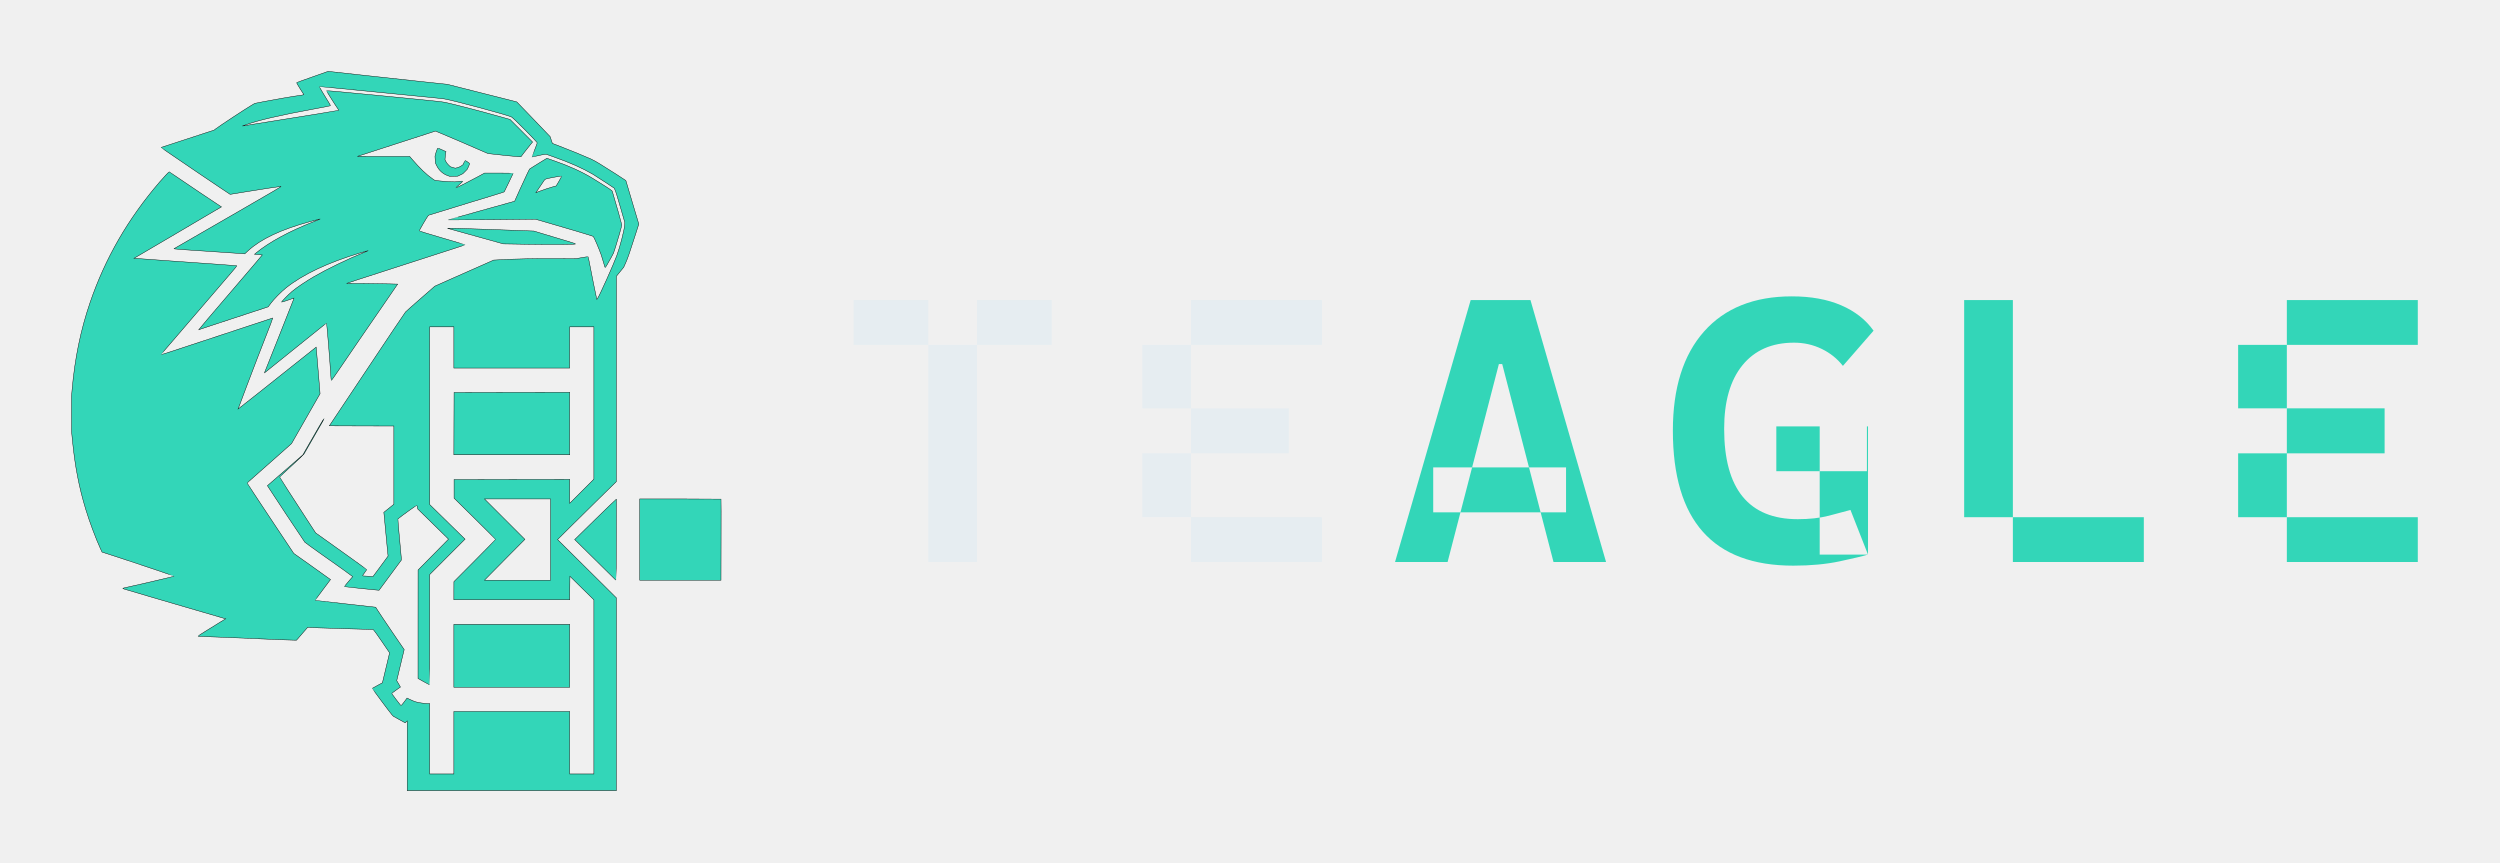
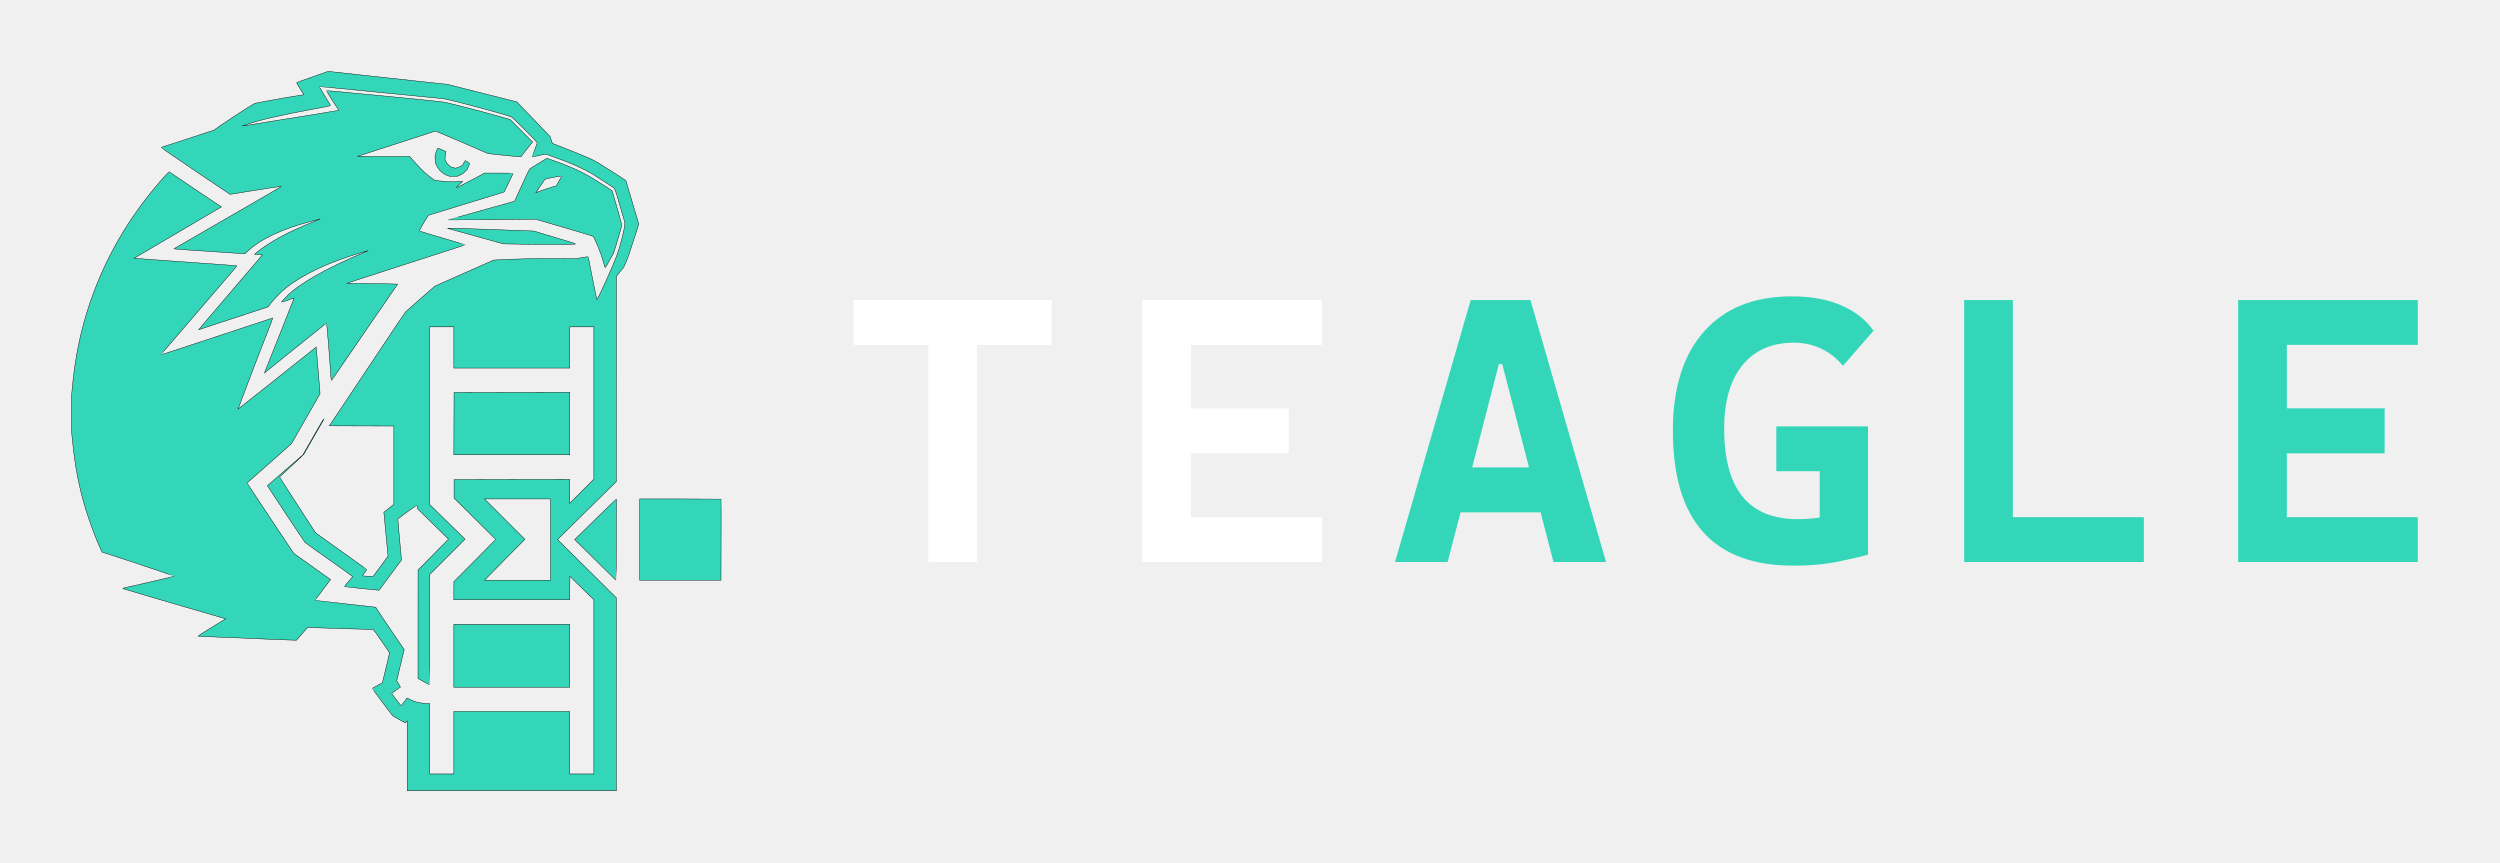
<svg xmlns="http://www.w3.org/2000/svg" width="1260.47mm" height="434.622mm" viewBox="0 0 893.381 308" version="1.2" baseProfile="tiny">
  <defs>
</defs>
  <g fill="none" stroke="black" stroke-width="1" fill-rule="evenodd" stroke-linecap="square" stroke-linejoin="bevel">
    <g fill="none" stroke="#000000" stroke-opacity="1" stroke-width="1" stroke-linecap="square" stroke-linejoin="bevel" transform="matrix(1,0,0,1,0,0)" font-family="Sans Serif" font-size="9" font-weight="400" font-style="normal">
</g>
    <g fill="#33d6b8" fill-opacity="1" stroke="#000000" stroke-opacity="1" stroke-width="1" stroke-linecap="butt" stroke-linejoin="miter" stroke-miterlimit="4" transform="matrix(0.148912,0,0,0.148912,24,24)" font-family="Sans Serif" font-size="9" font-weight="400" font-style="normal">
      <path vector-effect="none" fill-rule="evenodd" d="M816,1652.3 L816,1568.7 L813.6,1571 L811.1,1573.3 L796.9,1565.4 L782.7,1557.5 L779.4,1554 C775.6,1549.9 731.7,1490.9 732.2,1490.5 C732.4,1490.3 737.9,1487.3 744.5,1483.7 L756.5,1477.2 L761.8,1455.3 C764.7,1443.3 768.6,1427.2 770.4,1419.4 L773.7,1405.3 L755.4,1378.4 C745.3,1363.6 736.3,1351 735.3,1350.4 L733.5,1349.3 L658.5,1347.1 C617.2,1345.9 582.1,1344.7 580.4,1344.4 L577.3,1344 L563.9,1359.4 L550.5,1374.9 L544.5,1374.9 C538.6,1375 498.8,1373.4 386.5,1368.5 C355.1,1367.1 326,1366 321.8,1366 C317.5,1366 314,1365.7 314.1,1365.2 C314.1,1364.8 321.8,1359.7 331.3,1353.9 C340.8,1348.1 355.7,1338.9 364.4,1333.4 L380.4,1323.6 L376.9,1322.7 C375,1322.2 353.9,1316.1 330,1309 C306.1,1301.9 275.2,1292.9 261.5,1289 C247.8,1285.1 218.3,1276.4 196,1269.8 C173.7,1263.2 150.8,1256.4 145,1254.7 C139.2,1253.1 134.1,1251.4 133.7,1251 C133.2,1250.6 134.6,1249.9 136.7,1249.5 C145.9,1247.8 256.1,1222.2 256.8,1221.5 C257.2,1221.1 170.1,1191.6 126.1,1177.3 L83.7,1163.5 L79.5,1154.5 C69.1,1132.1 53.4,1090.1 44.6,1061.1 C28.5,1008 19,958.9 12.8,897 L10.6,874.5 L10.5,832 L10.5,789.5 L11.8,774.5 C18.2,699.5 32.3,630.9 55,564.6 C91.3,458.5 145.6,364.4 221.4,276 C231.6,264.1 244,251 245,251 C245.4,251 250.8,254.7 257.1,259.2 C263.4,263.7 291.4,282.6 319.4,301.3 L370.3,335.2 L363.9,338.9 C360.4,341 345.6,349.7 331,358.2 C316.4,366.8 284.9,385.4 261,399.5 C237.1,413.6 204.7,432.7 189,441.8 L160.5,458.5 L177.5,459.7 C186.9,460.4 216.3,462.5 243,464.5 C269.7,466.4 317.4,469.8 349,472 C380.6,474.2 406.9,476.1 407.3,476.3 C407.8,476.4 401.9,483.7 394.3,492.5 C383.3,505.1 313.9,585.9 232.8,680.5 C228.6,685.4 225.2,689.6 225.4,689.7 C225.6,689.9 236.9,686.4 250.6,681.9 C278.8,672.8 488.6,603.5 491.2,602.5 L493,601.8 L493,602.8 C493,604.1 486.8,620.6 477.7,643.5 C468.7,666 443.8,730.8 429.8,768 C424.4,782.6 417.7,800.3 415.1,807.3 L410.2,820.1 L413.9,817.3 C421.7,811.4 479.3,765.8 562.5,699.5 L597.5,671.7 L597.8,674.1 C597.9,675.4 600,700.6 602.5,730 L606.9,783.5 L584.3,823 C571.8,844.7 556.4,871.7 550.1,882.9 L538.5,903.2 L512,926.8 C478.7,956.5 465.3,968.3 446.8,984.4 C438.6,991.4 432,997.6 432,998 C432,998.5 457.2,1036.7 487.9,1082.8 L543.8,1166.7 L585.7,1196.4 C608.7,1212.7 628.5,1226.8 629.7,1227.8 L632,1229.5 L613.4,1254.3 C603.1,1267.9 594.9,1279.2 595.1,1279.4 C595.3,1279.6 627.2,1283.3 666,1287.5 C704.8,1291.7 737.4,1295.3 738.5,1295.6 L740.5,1296 L745.4,1303.7 C748,1308 763.4,1330.8 779.5,1354.5 L808.8,1397.5 L799.8,1434.8 L790.9,1472.1 L795.4,1479.7 L799.8,1487.4 L789.4,1494.8 C783.7,1498.8 779,1502.4 779,1502.8 C779,1503.8 800.4,1531.9 801.2,1532 C801.9,1532 810.9,1520.8 814,1516.1 L815.6,1513.8 L822,1517 C825.6,1518.8 831,1521.1 834,1522.2 C840.6,1524.5 856.3,1527 864.2,1527 L870,1527 L870,1611.5 L870,1696 L899,1696 L928,1696 L928,1621 L928,1546 L1067,1546 L1206,1546 L1206,1621 L1206,1696 L1235,1696 L1264,1696 L1264,1487.1 L1264,1278.2 L1235.2,1249.9 L1206.5,1221.6 L1206.2,1249.8 L1206,1278 L1067,1278 L928,1278 L928,1256.2 L928.1,1234.5 L978,1184.3 C1005.5,1156.7 1028,1133.6 1028,1133.1 C1028,1132.6 1005.6,1110.2 978.2,1083.2 L928.5,1034.2 L928.5,1011.9 L928.5,989.5 L1067.2,989.2 L1206,989 L1206,1017.7 L1206,1046.5 L1235,1017.5 L1264,988.5 L1264,805.8 L1264,623 L1235,623 L1206,623 L1206,672.5 L1206,722 L1067,722 L928,722 L928,672.5 L928,623 L899,623 L870,623 L870.1,836.2 L870.1,1049.5 L912.5,1091 L954.9,1132.5 L912.4,1175 L870,1217.5 L870,1349.8 C870,1422.5 869.7,1482 869.4,1482 C869.1,1482 862.8,1478.6 855.4,1474.4 L842,1466.9 L842,1336.7 L842.1,1206.5 L878.6,1169.5 L915.1,1132.5 L878.1,1096.2 L841.2,1060 L840.5,1056 C840.1,1053.8 839.5,1051.8 839,1051.5 C838.3,1051 801,1077.7 793.8,1083.9 C793.4,1084.3 795,1105 797.5,1130 C800,1155 802,1177.1 802,1179.1 L802,1182.8 L789.8,1199.3 C783,1208.4 771,1224.6 763.1,1235.4 L748.6,1255 L746.6,1255 C743.4,1255 665.5,1246.8 665.2,1246.5 C665,1246.3 669.4,1240.8 674.9,1234.4 L685.1,1222.6 L683.8,1221.4 C682,1219.6 650.2,1196.8 608,1167.2 C588.5,1153.4 571.5,1141.1 570.3,1139.8 C568.4,1137.7 487,1014.9 482.5,1007.3 L480.6,1004.1 L482.7,1002.3 C483.9,1001.3 503,984.7 525.2,965.4 L565.5,930.3 L579.4,905.9 C598.8,871.6 616.3,842 616.8,842.5 C617,842.7 614.6,847.5 611.4,853.2 C602.6,868.9 571,924 568.5,928 C567.3,929.9 553.6,943 538.1,957 C522.7,971 510,983 510,983.6 C510,984.5 536.6,1025.9 583.9,1098.5 L596.3,1117.5 L604.9,1123.6 C659.8,1162.5 719,1205.1 719,1205.7 C719,1205.9 716.8,1209.1 714,1212.7 C711.2,1216.3 709,1219.7 709,1220.1 C709,1220.6 710.9,1221 713.2,1221 C715.6,1221 721.2,1221.3 725.7,1221.6 L733.8,1222.3 L749.7,1200.9 C758.4,1189.1 766.6,1178.1 767.8,1176.3 L770.1,1173.1 L768.1,1153.3 C767,1142.4 764.9,1121.1 763.6,1106 C762.2,1090.9 760.8,1076.2 760.5,1073.3 L759.9,1068.2 L771.9,1058.5 L784,1048.8 L784,954.9 L784,861 L706.6,860.8 L629.2,860.5 L719.4,725.3 C768.9,650.9 810.6,588.8 812,587.3 C813.4,585.7 829.8,571.2 848.4,555 L882.2,525.5 L892.9,520.7 C898.7,518 916.3,510.2 932,503.3 C977.4,483.3 1001.7,472.6 1013,467.5 L1023.4,462.8 L1039.5,462 C1077.7,459.9 1124.9,458.9 1171,459.2 L1220.5,459.5 L1235,456.9 C1243,455.4 1249.8,454.5 1250.1,454.9 C1250.5,455.2 1252.2,463.4 1254,473 C1257.1,489.9 1269.6,551.6 1270.6,555.3 L1271.2,557.2 L1272.8,554.9 C1277.8,547.8 1310.8,474.2 1318.8,452.5 C1326.9,430.4 1336.7,392.3 1337.7,379.5 L1338.2,372.5 L1328.7,339.5 C1319.3,307.1 1316.5,298.1 1314,292.8 L1312.8,290.2 L1290.1,275.2 C1277.7,267 1264.8,258.7 1261.5,256.8 C1236.1,242 1207.1,229.2 1167,215 L1149.5,208.8 L1144.5,209.4 C1141.8,209.7 1134.1,211.3 1127.5,212.9 C1120.9,214.5 1115.4,215.7 1115.3,215.6 C1115.1,215.5 1117.9,208.1 1121.5,199.2 C1125.1,190.3 1128,182.3 1128,181.5 C1128,179.3 1071.5,122.4 1066.5,119.5 C1059.4,115.3 929.6,80.3 905.5,76.1 C902.2,75.5 878.1,73 852,70.5 C825.9,68 759.8,61.4 705.1,56 C650.4,50.5 605.4,46.2 605.2,46.5 C604.8,46.8 617,67.4 629.4,87.3 C631,89.9 632.1,92.3 631.8,92.5 C631.5,92.8 614.2,96.2 593.4,100 C511.3,115 457.5,127.5 427.5,138.5 L420.5,141 L424,140.6 C425.9,140.3 436.7,138.5 448,136.6 C459.3,134.6 487.6,130.1 511,126.5 C552,120.2 651.1,103.9 651.9,103.4 C652,103.3 651.1,101.6 649.7,99.8 C645.3,94 621.9,56.8 622.3,56.4 C622.7,55.9 669.7,60.2 739.5,67 C762,69.2 799,72.8 821.5,75 C882.6,81 900.4,82.9 907.9,84.5 C927.1,88.5 989.2,104.6 1035.7,117.7 L1062.8,125.3 L1089.9,152.4 L1116.9,179.5 L1111.9,185.5 C1109.1,188.8 1102.8,196.8 1097.9,203.2 L1088.9,215 L1086.1,215 C1082.7,215 1027.2,209.4 1017,208 L1009.5,207 L989.5,198.4 C978.5,193.6 957.6,184.6 943,178.2 C928.4,171.9 909.1,163.6 900.1,160 L883.7,153.2 L873.6,156.6 C868.1,158.4 832,170.1 793.5,182.5 C755,195 717.4,207.1 710,209.6 L696.5,213.9 L759.2,214 L821.9,214 L827.2,220.2 C846.8,243 861.6,257.2 876.7,267.7 L882,271.3 L891.2,272.6 C896.3,273.2 907.2,274.1 915.5,274.5 L930.5,275.1 L939.9,274 C945.1,273.4 949.5,273.1 949.7,273.4 C950,273.6 946.1,277.3 941.1,281.6 C936.2,285.9 932.3,289.6 932.5,289.8 C932.9,290.3 964.6,274 986.6,262.2 L1001.6,254 L1036.1,254 C1055,254 1070.4,254.3 1070.3,254.7 C1070.2,255.2 1065.4,265.3 1059.5,277.3 L1048.9,299 L1045.3,300.5 C1043.3,301.3 1033.1,304.5 1022.6,307.6 C1012.1,310.6 987.1,318.2 967,324.5 C946.9,330.7 916.3,340.2 899,345.5 L867.5,355.1 L865.4,357.6 C862.8,360.8 845,391.3 845,392.6 C845,393.2 869.7,400.8 900,409.6 C930.2,418.3 955,425.8 955,426.1 C955,426.4 943.4,430.3 929.2,434.9 C858.3,457.6 721.8,501.8 694.5,510.8 L670.5,518.8 L712,519 C734.8,519.2 762.4,519.5 773.3,519.9 L793.1,520.5 L776.3,545 C736.6,602.6 724.9,619.6 699.3,657 C684.5,678.7 663.9,708.9 653.6,724 C643.3,739.1 634.5,751.6 634.1,751.8 C633.7,751.9 633,746.3 632.6,739.3 C631.3,714.1 623.2,615 622.5,614.2 C622.3,614 613.2,621.1 602.3,630 C579.1,648.9 478.5,729.8 475.6,731.9 L473.7,733.3 L474.2,731.4 C474.5,730.4 490.1,691.1 508.9,644.3 C527.6,597.4 543.2,557.9 543.6,556.5 L544.2,554 L529.5,559.1 C521.5,561.9 514.7,564 514.5,563.8 C513.7,563 530.7,545.5 539.8,537.9 C551.2,528.4 571.4,514.8 592.5,502.4 C621.3,485.5 674.9,459.6 711,445.1 C717.9,442.3 723.1,440.1 722.6,440 C722.1,440 714.2,442.3 705,445 C626.5,468.5 565.4,497.3 525,529.7 C513.4,538.9 495.8,556.9 488.5,566.8 L482.5,575 L426,593.6 C394.9,603.8 357.4,616.1 342.7,621 L315.8,629.9 L317.2,628.2 C321.9,622.1 344.1,595.9 380.9,553 C404.3,525.8 433.5,491.6 445.9,477 L468.3,450.5 L459,449.6 L449.6,448.8 L452.5,446.3 C485,419.5 533.2,393.4 593.5,369.9 C601.8,366.7 608,364 607.4,364 C606.8,364 596.5,366.7 584.4,370 C513.6,389.2 464.5,412.3 433.8,440.8 L426.1,447.9 L422.8,447.5 C421,447.2 383.7,444.7 340,441.9 C296.3,439.1 259.6,436.5 258.6,436.1 L256.7,435.4 L263.6,431.3 C272,426.4 342.9,385.4 410,346.8 C498.8,295.6 515.1,286 513.1,286 C510.7,286 465.1,293 427.8,299.1 L391.1,305.1 L365.3,287.9 C351.1,278.4 329.6,263.9 317.5,255.7 C305.4,247.5 279.6,229.9 260.2,216.7 C240.8,203.6 225,192.6 225.2,192.5 C225.5,192.2 277.9,175.1 329,158.6 L352.5,151 L356.5,147.9 C366.3,140.4 428.5,99.5 442.8,91.1 L450.2,86.8 L471.8,82.5 C493.3,78.2 548,68.8 559.5,67.5 C562.8,67.1 566,66.5 566.7,66.1 L567.9,65.5 L558.9,51.5 C554,43.8 550.4,37.3 550.8,36.9 C551.2,36.5 568.3,30.3 588.9,23.1 L626.3,9.9 L703.4,18.4 C745.8,23.1 810.2,30.1 846.4,34 L912.3,41 L991.4,61 C1034.9,72 1072.4,81.5 1074.8,82.1 L1079.1,83.3 L1101.9,106.9 C1114.4,119.9 1132.4,138.6 1141.8,148.5 L1159,166.5 L1161.7,174.7 L1164.4,182.8 L1179.4,188.5 C1202.2,197.1 1245.2,214.7 1256.5,220 C1262,222.5 1271.5,227.7 1277.5,231.5 C1302.6,247 1337.6,269.4 1339.2,270.9 L1340.9,272.5 L1356.3,324.4 L1371.8,376.4 L1363.8,401.4 C1350.3,443.8 1345.4,458.1 1340.4,469.3 L1335.6,480 L1326.8,490.8 L1318.1,501.5 L1318,748 L1317.9,994.5 L1278.2,1033.4 C1256.4,1054.8 1224.6,1086.1 1207.7,1102.9 L1176.9,1133.5 L1247.5,1203.5 L1318.1,1273.5 L1318,1504.8 L1318,1736 L1067,1736 L816,1736 L816,1652.3 Z M928,1412.5 L928,1337 L1067,1337 L1206,1337 L1206,1412.5 L1206,1488 L1067,1488 L928,1488 L928,1412.5 Z M1160,1133.5 L1160,1036 L1080.8,1036 L1001.5,1036 L1050,1084.5 L1098.5,1133 L1061,1170.7 C1040.4,1191.5 1018.5,1213.6 1012.5,1219.8 L1001.5,1231 L1080.8,1231 L1160,1231 L1160,1133.5 Z M1315,1229.2 C1314.1,1228.2 1291.9,1206.3 1265.6,1180.5 L1217.9,1133.5 L1267,1085.5 C1294,1059.1 1316.6,1037.3 1317.1,1037.2 L1318.1,1036.8 L1317.9,1133.9 C1317.8,1187.3 1317.4,1231 1317.1,1230.9 C1316.8,1230.9 1315.8,1230.1 1315,1229.2 Z M1374,1133.5 L1374,1036 L1471.3,1036 C1524.9,1036 1568.9,1036.2 1569.1,1036.4 C1569.3,1036.6 1569.4,1080.5 1569.2,1133.9 L1569,1231 L1471.5,1231 L1374,1231 L1374,1133.5 Z M928.2,855.2 L928.5,780.5 L1067.2,780.2 L1206,780 L1206,855 L1206,930 L1067,930 L928,930 L928.2,855.2 Z M1288.1,471.8 C1286.8,466.7 1283.9,457.3 1281.8,451 C1277.1,437.3 1264.3,407.5 1262.5,406 C1261.3,405 1192.4,384.4 1142.1,370 L1123.7,364.7 L1019.1,365.8 C961.6,366.4 914.4,366.8 914.3,366.6 C914,366.3 943.9,357.8 1017.1,337.4 L1073.8,321.6 L1085.9,294.6 C1092.6,279.7 1100.7,262.3 1103.8,256 L1109.5,244.5 L1116,240.2 C1119.6,237.9 1129,232 1136.9,227.2 L1151.3,218.5 L1166.9,223.9 C1203.8,236.5 1235.4,250.9 1262,267.2 C1286.5,282.2 1303.3,293 1305.7,295.3 L1308,297.3 L1310.4,305.4 C1316.8,326.4 1331,376.8 1331,378.5 C1331,381 1321,416.1 1315.5,432.8 L1311,446.3 L1305.9,455.9 C1299.6,467.7 1291.7,481 1291,481 C1290.7,481 1289.4,476.8 1288.1,471.8 Z M1104.5,424.9 L1046.5,423.9 L1007.5,413 C986,407 956.1,398.7 941,394.5 C925.9,390.3 913,386.7 912.5,386.5 C910.9,385.7 948.9,386.8 1037.7,390.1 L1119.9,393.1 L1145.7,400.9 C1159.9,405.2 1182.6,412 1196.3,416.1 C1209.9,420.1 1220.7,423.7 1220.3,424.1 C1218.9,425.5 1163.9,425.8 1104.5,424.9 Z M1149.5,292 C1157.2,289.4 1165.8,286.8 1168.5,286.1 L1173.5,284.9 L1180.3,273.4 C1184.1,267 1186.9,261.5 1186.5,261.2 C1185.9,260.6 1153.3,266.6 1149.1,268.2 C1147.8,268.7 1146.1,269.8 1145.3,270.8 C1143.8,272.7 1126.8,297.8 1125.6,299.8 L1124.9,301 L1130.2,298.9 C1133.1,297.7 1141.8,294.6 1149.5,292 Z M913.4,260.2 C901.6,256 892,247.3 886.7,236.1 L883.6,229.7 L883.2,221.7 L882.7,213.8 L884,208.1 C885,203.5 888.1,195.8 889.6,194.1 C889.8,193.9 894.3,195.7 899.5,198.1 L909.1,202.5 L908.5,205 C908.2,206.4 907.7,210.7 907.3,214.7 L906.7,221.8 L908.9,226.3 C910.1,228.8 913.1,232.7 915.5,234.9 L919.8,238.9 L925.6,240.6 L931.4,242.3 L936.3,241.1 C938.9,240.5 943.1,238.7 945.5,237 L949.8,234 L952.2,229 C953.5,226.3 954.8,224.1 955.1,224 C956.4,224 966,230.5 966,231.5 C966,232.1 964.7,235.3 963,238.8 L960,245.1 L954.8,250.4 L949.5,255.6 L943.5,258.5 L937.5,261.4 L928,261.7 L918.5,262 L913.4,260.2 Z " />
    </g>
    <g fill="none" stroke="#000000" stroke-opacity="1" stroke-width="1" stroke-linecap="square" stroke-linejoin="bevel" transform="matrix(1,0,0,1,0,0)" font-family="Sans Serif" font-size="9" font-weight="400" font-style="normal">
</g>
-     <g fill="#e6edf1" fill-opacity="1" stroke="none" transform="matrix(1,0,0,1,300.881,200.805)" font-family="Sans Serif" font-size="9" font-weight="400" font-style="normal">
-       <path vector-effect="none" fill-rule="evenodd" d="M30.844,0 L30.844,-93.609 L48.25,-93.609 L48.25,0 L30.844,0 Z M4.156,-77.578 L4.156,-93.609 L74.953,-93.609 L74.953,-77.578 L4.156,-77.578 Z M107.313,0 L107.313,-93.609 L124.719,-93.609 L124.719,0 L107.313,0 Z M107.313,0 L107.313,-16.016 L171.516,-16.016 L171.516,0 L107.313,0 Z M107.313,-38.828 L107.313,-54.906 L159.656,-54.906 L159.656,-38.828 L107.313,-38.828 Z M107.313,-77.578 L107.313,-93.609 L171.516,-93.609 L171.516,-77.578 L107.313,-77.578 Z " />
+     <g fill="#ffffff" fill-opacity="1" stroke="none" transform="matrix(1,0,0,1,300.881,200.805)" font-family="Sans Serif" font-size="9" font-weight="400" font-style="normal">
+       <path vector-effect="none" fill-rule="evenodd" d="M30.844,0 L30.844,-77.578 L4.156,-77.578 L4.156,-93.609 L74.953,-93.609 L74.953,-77.578 L48.25,-77.578 L48.25,0 L30.844,0 Z M107.313,0 L107.313,-93.609 L171.516,-93.609 L171.516,-77.578 L124.719,-77.578 L124.719,-54.906 L159.656,-54.906 L159.656,-38.828 L124.719,-38.828 L124.719,-16.016 L171.516,-16.016 L171.516,0 L107.313,0 Z " />
    </g>
    <g fill="#33d6b8" fill-opacity="1" stroke="none" transform="matrix(1,0,0,1,300.881,200.805)" font-family="Sans Serif" font-size="9" font-weight="400" font-style="normal">
-       <path vector-effect="none" fill-rule="evenodd" d="M197.641,0 L224.672,-93.609 L246.031,-93.609 L273.047,0 L254.266,0 L235.938,-70.734 L234.75,-70.734 L216.422,0 L197.641,0 Z M211.281,-17.734 L211.281,-33.812 L258.75,-33.812 L258.75,-17.734 L211.281,-17.734 Z M339.969,1.312 C325.615,1.312 314.852,-2.708 307.68,-10.75 C300.508,-18.792 296.922,-30.854 296.922,-46.938 C296.922,-62.188 300.635,-73.997 308.063,-82.367 C315.49,-90.737 325.948,-94.922 339.438,-94.922 C346.25,-94.922 352.128,-93.857 357.07,-91.727 C362.013,-89.596 365.87,-86.573 368.641,-82.656 L357.688,-70.078 C355.667,-72.662 353.13,-74.69 350.078,-76.164 C347.026,-77.638 343.74,-78.375 340.219,-78.375 C332.323,-78.375 326.188,-75.695 321.813,-70.336 C317.438,-64.977 315.25,-57.396 315.25,-47.594 C315.25,-36.823 317.451,-28.747 321.852,-23.367 C326.253,-17.987 332.818,-15.297 341.547,-15.297 C345.724,-15.297 349.404,-15.703 352.586,-16.516 C355.768,-17.328 358.37,-18.021 360.391,-18.594 L366.656,-2.641 C364.729,-2.068 361.346,-1.266 356.508,-0.234 C351.669,0.797 346.156,1.312 339.969,1.312 Z M349.391,-2.641 L349.391,-48.453 L366.656,-48.453 L366.656,-2.641 L349.391,-2.641 Z M333.891,-32.438 L333.891,-48.453 L366.266,-48.453 L366.266,-32.438 L333.891,-32.438 Z M401.016,0 L401.016,-93.609 L418.422,-93.609 L418.422,0 L401.016,0 Z M401.016,0 L401.016,-16.016 L465.219,-16.016 L465.219,0 L401.016,0 Z M498.922,0 L498.922,-93.609 L516.328,-93.609 L516.328,0 L498.922,0 Z M498.922,0 L498.922,-16.016 L563.125,-16.016 L563.125,0 L498.922,0 Z M498.922,-38.828 L498.922,-54.906 L551.266,-54.906 L551.266,-38.828 L498.922,-38.828 Z M498.922,-77.578 L498.922,-93.609 L563.125,-93.609 L563.125,-77.578 L498.922,-77.578 Z " />
+       <path vector-effect="none" fill-rule="evenodd" d="M197.641,0 L224.672,-93.609 L246.031,-93.609 L273.047,0 L254.266,0 L249.656,-17.734 L221.047,-17.734 L216.422,0 L197.641,0 Z M225.203,-33.812 L245.5,-33.812 L235.938,-70.734 L234.75,-70.734 L225.203,-33.812 Z M339.969,1.312 C311.271,1.312 296.922,-14.771 296.922,-46.938 C296.922,-62.188 300.635,-73.997 308.063,-82.367 C315.49,-90.737 325.948,-94.922 339.438,-94.922 C346.25,-94.922 352.128,-93.857 357.07,-91.727 C362.013,-89.596 365.87,-86.573 368.641,-82.656 L357.688,-70.078 C355.667,-72.662 353.13,-74.69 350.078,-76.164 C347.026,-77.638 343.74,-78.375 340.219,-78.375 C332.313,-78.375 326.174,-75.695 321.805,-70.336 C317.435,-64.977 315.25,-57.396 315.25,-47.594 C315.25,-26.062 324.016,-15.297 341.547,-15.297 C342.953,-15.297 344.315,-15.352 345.633,-15.461 C346.951,-15.57 348.203,-15.713 349.391,-15.891 L349.391,-32.438 L333.891,-32.438 L333.891,-48.453 L366.656,-48.453 L366.656,-2.641 C364.729,-2.068 361.346,-1.266 356.508,-0.234 C351.669,0.797 346.156,1.312 339.969,1.312 Z M401.016,0 L401.016,-93.609 L418.422,-93.609 L418.422,-16.016 L465.219,-16.016 L465.219,0 L401.016,0 Z M498.922,0 L498.922,-93.609 L563.125,-93.609 L563.125,-77.578 L516.328,-77.578 L516.328,-54.906 L551.266,-54.906 L551.266,-38.828 L516.328,-38.828 L516.328,-16.016 L563.125,-16.016 L563.125,0 L498.922,0 Z " />
    </g>
  </g>
</svg>
